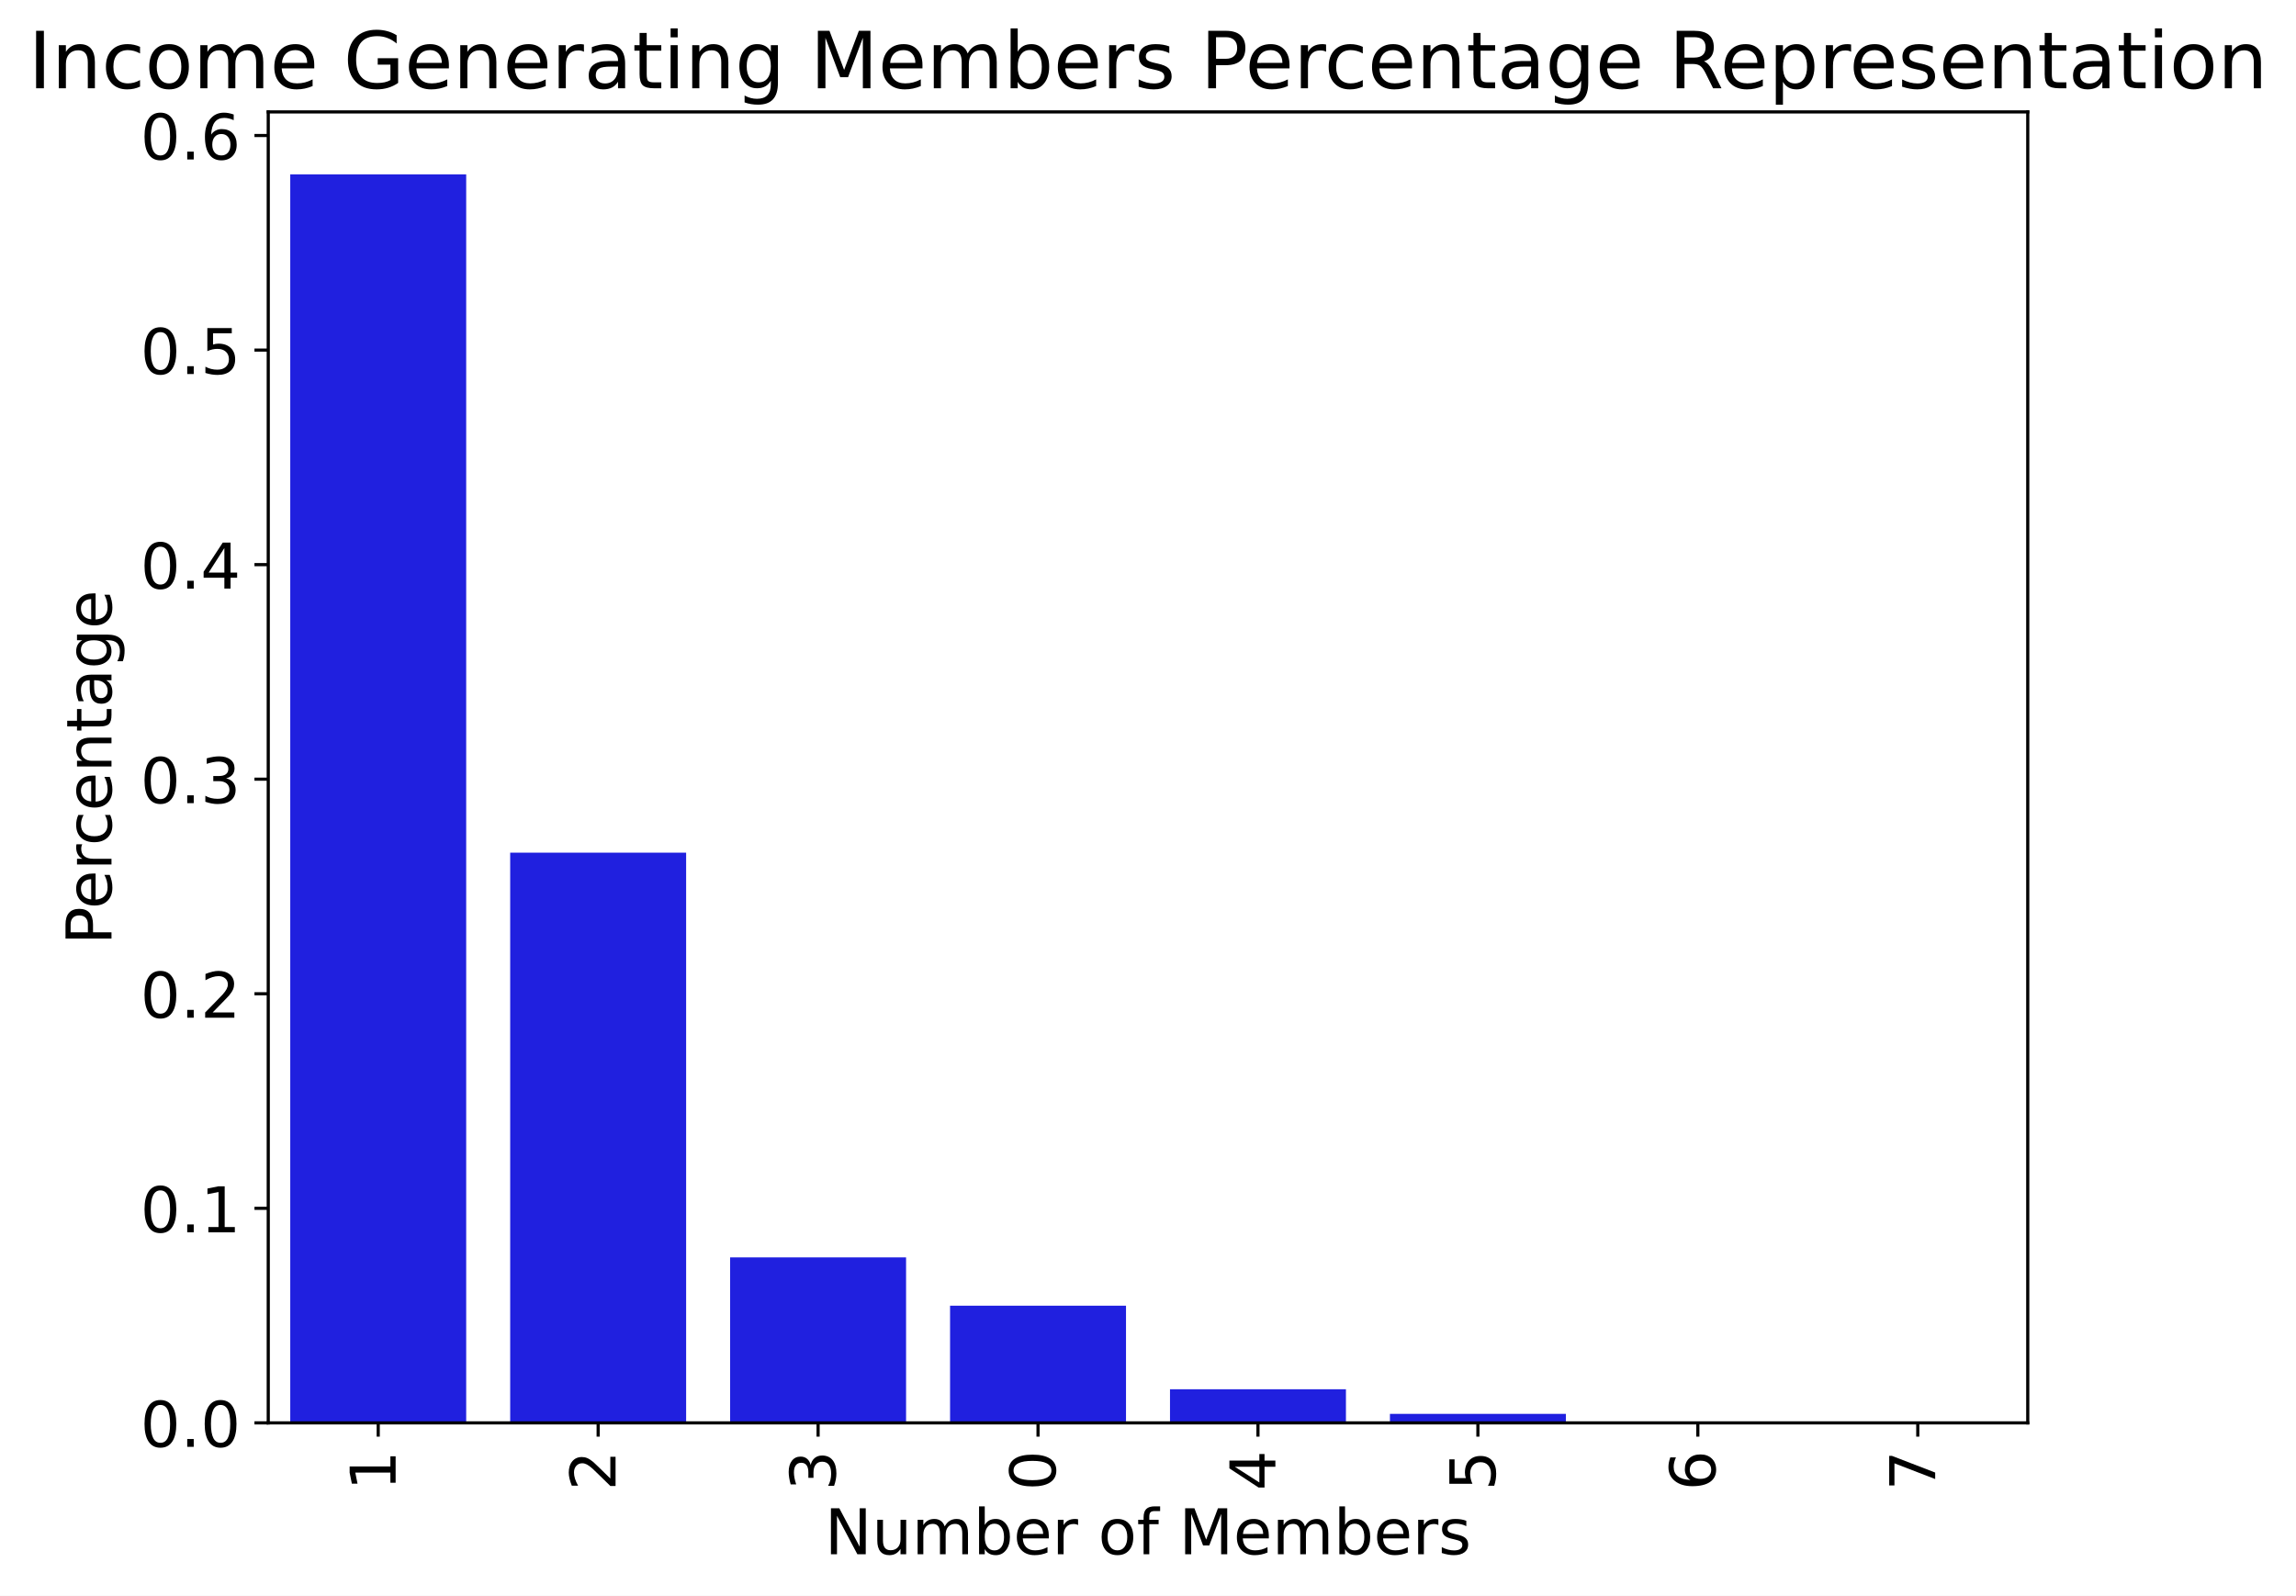
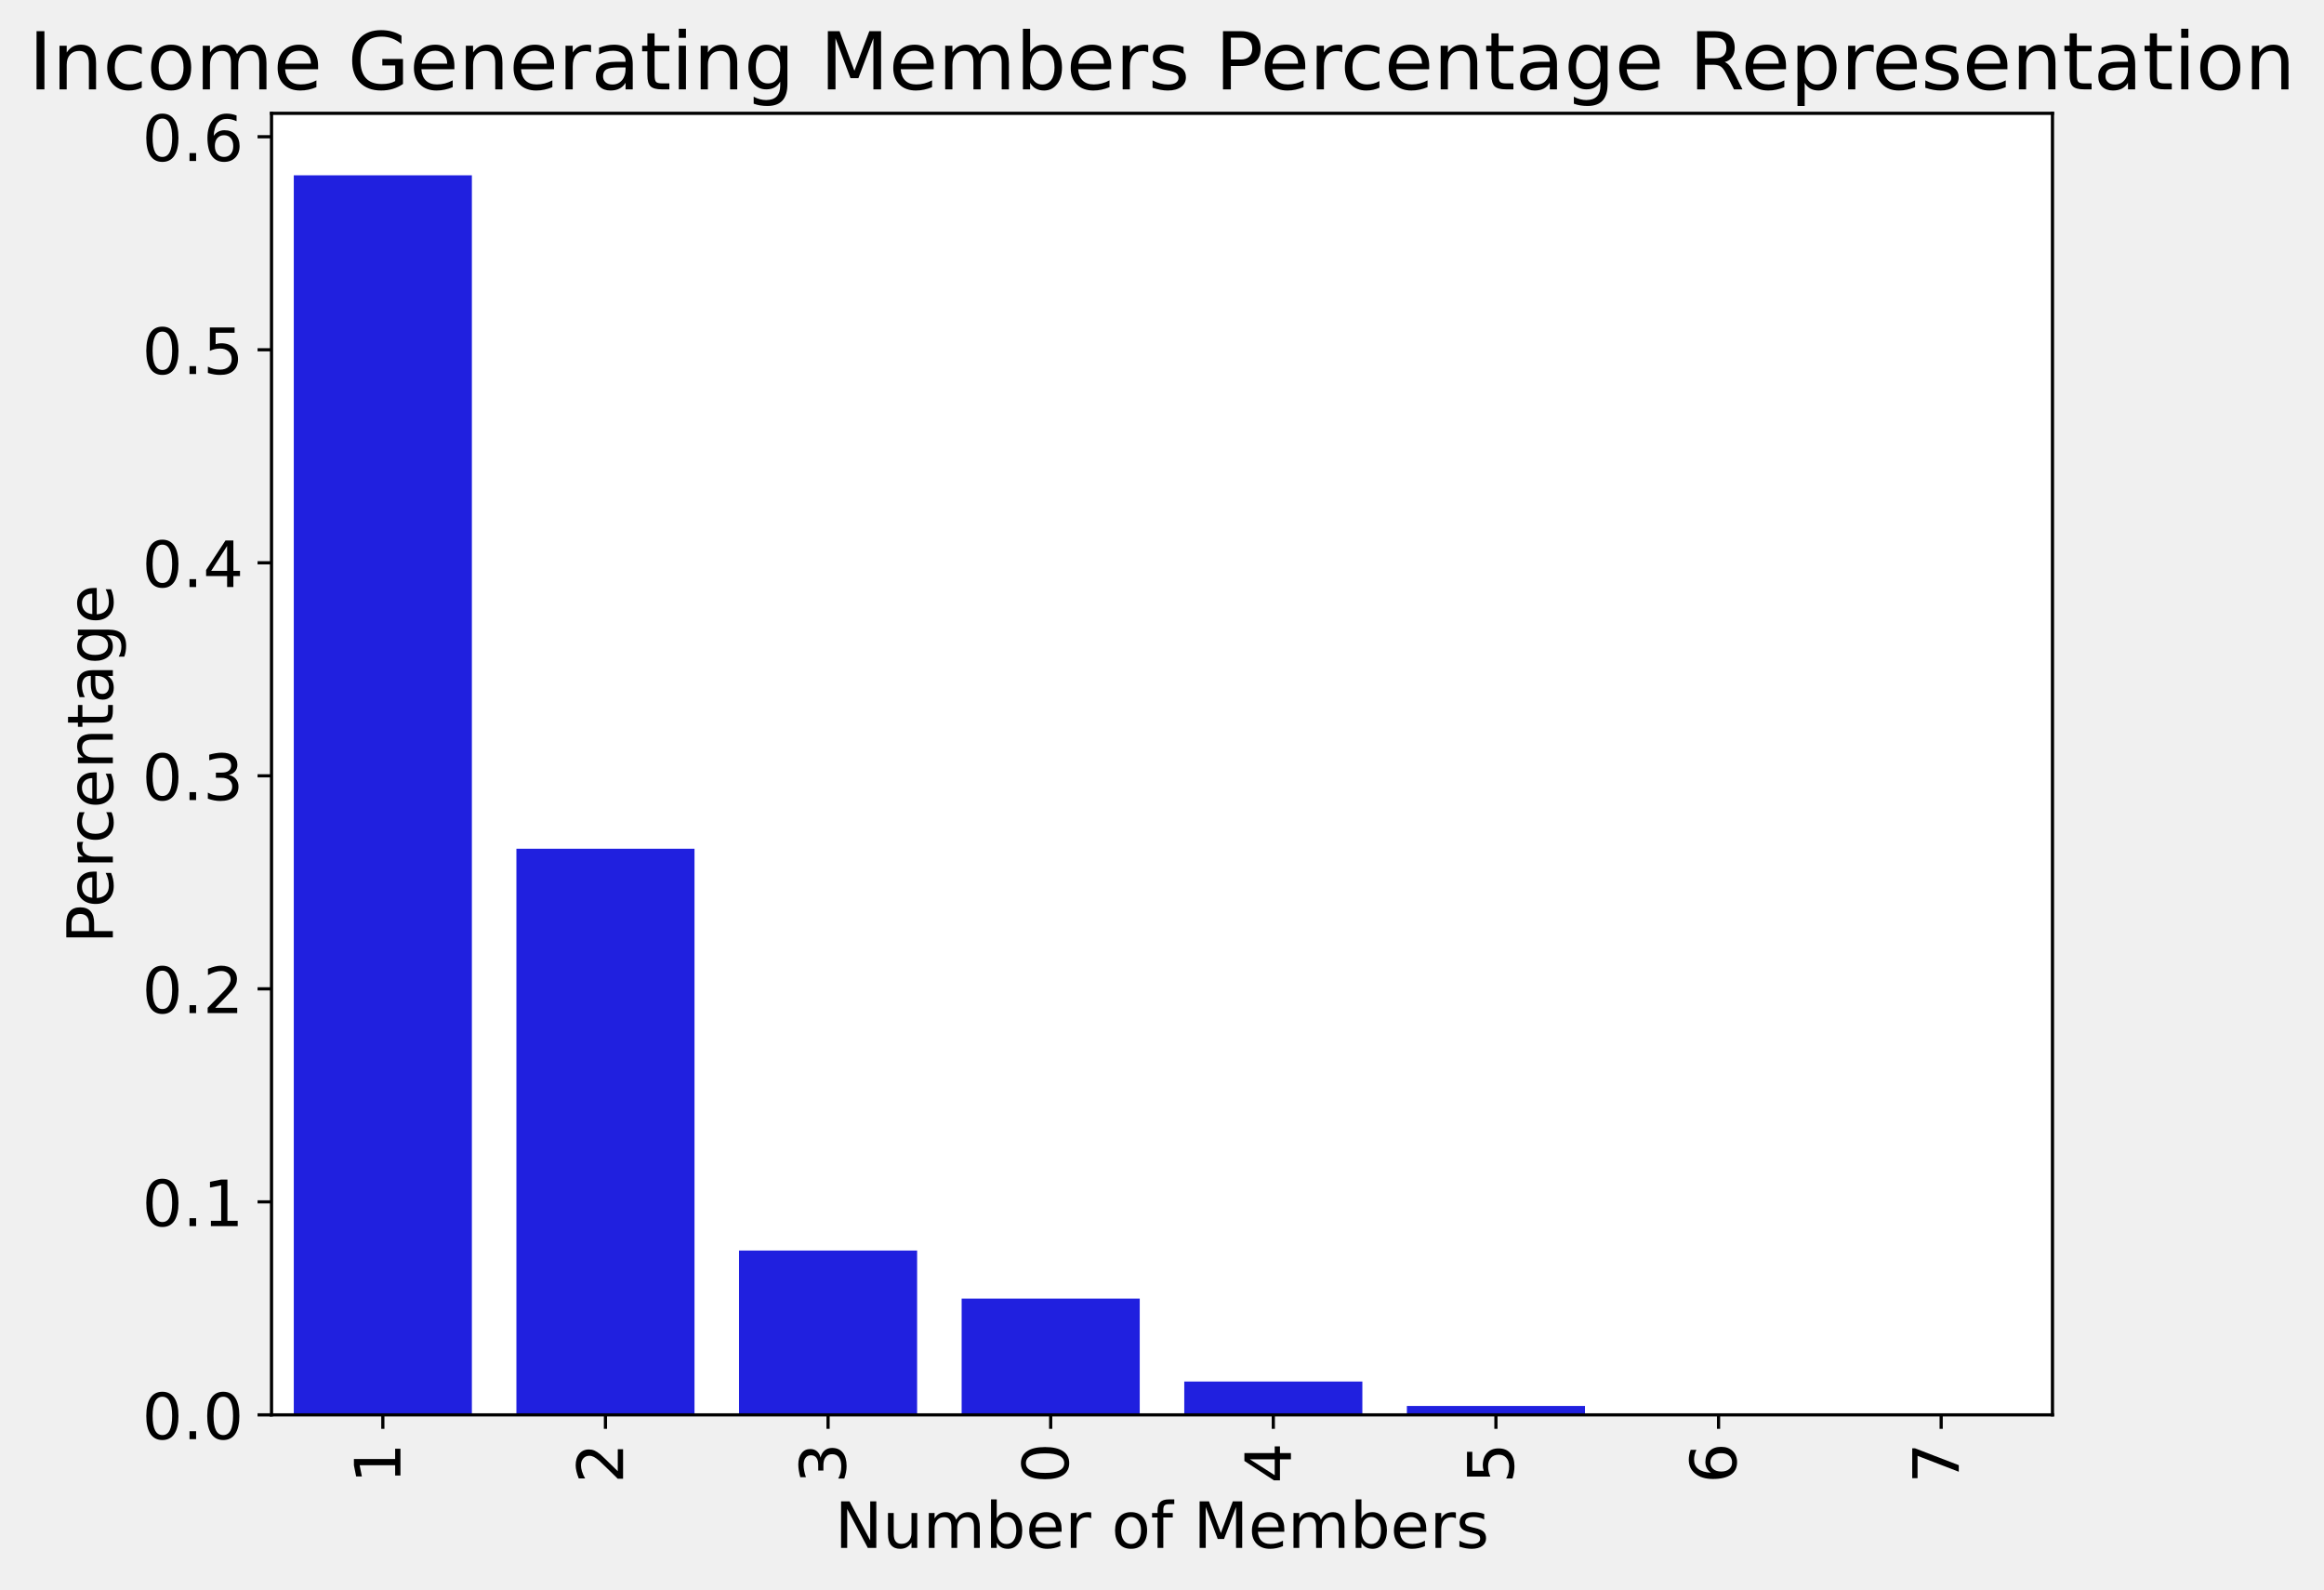
- <svg xmlns="http://www.w3.org/2000/svg" xmlns:xlink="http://www.w3.org/1999/xlink" width="582.516pt" height="404.902pt" viewBox="0 0 582.516 404.902" version="1.1">
+ <svg xmlns="http://www.w3.org/2000/svg" xmlns:xlink="http://www.w3.org/1999/xlink" width="582.516pt" height="398.422pt" viewBox="0 0 582.516 398.422" version="1.1">
  <defs>
    <style type="text/css">*{stroke-linejoin: round; stroke-linecap: butt}</style>
  </defs>
  <g id="figure_1">
    <g id="patch_1">
-       <path d="M 0 404.902 L 582.516 404.902 L 582.516 0 L 0 0 z " style="fill: #ffffff" />
+       <path d="M 0 398.422 L 582.516 398.422 L 582.516 0 L 0 0 L 0 398.422 z " style="fill: none" />
    </g>
    <g id="axes_1">
      <g id="patch_2">
-         <path d="M 68.058 361.037 L 514.458 361.037 L 514.458 28.397 L 68.058 28.397 z " style="fill: #ffffff" />
+         <path d="M 68.058 354.557 L 514.458 354.557 L 514.458 28.397 L 68.058 28.397 z " style="fill: #ffffff" />
      </g>
      <g id="patch_3">
-         <path d="M 73.638 361.037 L 118.278 361.037 L 118.278 44.237 L 73.638 44.237 z " clip-path="url(#pbf0e9ce9e5)" style="fill: #2020df" />
+         <path d="M 73.638 354.557 L 118.278 354.557 L 118.278 43.928 L 73.638 43.928 z " clip-path="url(#p9b68986d18)" style="fill: #2020df" />
      </g>
      <g id="patch_4">
-         <path d="M 129.438 361.037 L 174.078 361.037 L 174.078 216.357 L 129.438 216.357 z " clip-path="url(#pbf0e9ce9e5)" style="fill: #2020df" />
+         <path d="M 129.438 354.557 L 174.078 354.557 L 174.078 212.695 L 129.438 212.695 z " clip-path="url(#p9b68986d18)" style="fill: #2020df" />
      </g>
      <g id="patch_5">
-         <path d="M 185.238 361.037 L 229.878 361.037 L 229.878 319.046 L 185.238 319.046 z " clip-path="url(#pbf0e9ce9e5)" style="fill: #2020df" />
+         <path d="M 185.238 354.557 L 229.878 354.557 L 229.878 313.384 L 185.238 313.384 z " clip-path="url(#p9b68986d18)" style="fill: #2020df" />
      </g>
      <g id="patch_6">
-         <path d="M 241.038 361.037 L 285.678 361.037 L 285.678 331.311 L 241.038 331.311 z " clip-path="url(#pbf0e9ce9e5)" style="fill: #2020df" />
+         <path d="M 241.038 354.557 L 285.678 354.557 L 285.678 325.41 L 241.038 325.41 z " clip-path="url(#p9b68986d18)" style="fill: #2020df" />
      </g>
      <g id="patch_7">
-         <path d="M 296.838 361.037 L 341.478 361.037 L 341.478 352.514 L 296.838 352.514 z " clip-path="url(#pbf0e9ce9e5)" style="fill: #2020df" />
+         <path d="M 296.838 354.557 L 341.478 354.557 L 341.478 346.2 L 296.838 346.2 z " clip-path="url(#p9b68986d18)" style="fill: #2020df" />
      </g>
      <g id="patch_8">
-         <path d="M 352.638 361.037 L 397.278 361.037 L 397.278 358.75 L 352.638 358.75 z " clip-path="url(#pbf0e9ce9e5)" style="fill: #2020df" />
+         <path d="M 352.638 354.557 L 397.278 354.557 L 397.278 352.315 L 352.638 352.315 z " clip-path="url(#p9b68986d18)" style="fill: #2020df" />
      </g>
      <g id="patch_9">
-         <path d="M 408.438 361.037 L 453.078 361.037 L 453.078 360.829 L 408.438 360.829 z " clip-path="url(#pbf0e9ce9e5)" style="fill: #2020df" />
+         <path d="M 408.438 354.557 L 453.078 354.557 L 453.078 354.353 L 408.438 354.353 z " clip-path="url(#p9b68986d18)" style="fill: #2020df" />
      </g>
      <g id="patch_10">
-         <path d="M 464.238 361.037 L 508.878 361.037 L 508.878 360.829 L 464.238 360.829 z " clip-path="url(#pbf0e9ce9e5)" style="fill: #2020df" />
+         <path d="M 464.238 354.557 L 508.878 354.557 L 508.878 354.353 L 464.238 354.353 z " clip-path="url(#p9b68986d18)" style="fill: #2020df" />
      </g>
      <g id="matplotlib.axis_1">
        <g id="xtick_1">
          <g id="line2d_1">
            <defs>
-               <path id="m6d2e6fa256" d="M 0 0 L 0 3.5 " style="stroke: #000000; stroke-width: 0.8" />
+               <path id="mc8bcb127d7" d="M 0 0 L 0 3.5 " style="stroke: #000000; stroke-width: 0.8" />
            </defs>
            <g>
-               <use xlink:href="#m6d2e6fa256" x="95.958" y="361.037" style="stroke: #000000; stroke-width: 0.8" />
+               <use xlink:href="#mc8bcb127d7" x="95.958" y="354.557" style="stroke: #000000; stroke-width: 0.8" />
            </g>
          </g>
          <g id="text_1">
-             <g transform="translate(100.3728 378.2169)rotate(-90)scale(0.16 -0.16)">
+             <g transform="translate(100.3728 371.7369)rotate(-90)scale(0.16 -0.16)">
              <defs>
                <path id="DejaVuSans-31" d="M 794 531 L 1825 531 L 1825 4091 L 703 3866 L 703 4441 L 1819 4666 L 2450 4666 L 2450 531 L 3481 531 L 3481 0 L 794 0 L 794 531 z " transform="scale(0.015625)" />
              </defs>
              <use xlink:href="#DejaVuSans-31" />
            </g>
          </g>
        </g>
        <g id="xtick_2">
          <g id="line2d_2">
            <g>
-               <use xlink:href="#m6d2e6fa256" x="151.758" y="361.037" style="stroke: #000000; stroke-width: 0.8" />
+               <use xlink:href="#mc8bcb127d7" x="151.758" y="354.557" style="stroke: #000000; stroke-width: 0.8" />
            </g>
          </g>
          <g id="text_2">
-             <g transform="translate(156.1728 378.2169)rotate(-90)scale(0.16 -0.16)">
+             <g transform="translate(156.1728 371.7369)rotate(-90)scale(0.16 -0.16)">
              <defs>
                <path id="DejaVuSans-32" d="M 1228 531 L 3431 531 L 3431 0 L 469 0 L 469 531 Q 828 903 1448 1529 Q 2069 2156 2228 2338 Q 2531 2678 2651 2914 Q 2772 3150 2772 3378 Q 2772 3750 2511 3984 Q 2250 4219 1831 4219 Q 1534 4219 1204 4116 Q 875 4013 500 3803 L 500 4441 Q 881 4594 1212 4672 Q 1544 4750 1819 4750 Q 2544 4750 2975 4387 Q 3406 4025 3406 3419 Q 3406 3131 3298 2873 Q 3191 2616 2906 2266 Q 2828 2175 2409 1742 Q 1991 1309 1228 531 z " transform="scale(0.015625)" />
              </defs>
              <use xlink:href="#DejaVuSans-32" />
            </g>
          </g>
        </g>
        <g id="xtick_3">
          <g id="line2d_3">
            <g>
-               <use xlink:href="#m6d2e6fa256" x="207.558" y="361.037" style="stroke: #000000; stroke-width: 0.8" />
+               <use xlink:href="#mc8bcb127d7" x="207.558" y="354.557" style="stroke: #000000; stroke-width: 0.8" />
            </g>
          </g>
          <g id="text_3">
-             <g transform="translate(211.9728 378.2169)rotate(-90)scale(0.16 -0.16)">
+             <g transform="translate(211.9728 371.7369)rotate(-90)scale(0.16 -0.16)">
              <defs>
                <path id="DejaVuSans-33" d="M 2597 2516 Q 3050 2419 3304 2112 Q 3559 1806 3559 1356 Q 3559 666 3084 287 Q 2609 -91 1734 -91 Q 1441 -91 1130 -33 Q 819 25 488 141 L 488 750 Q 750 597 1062 519 Q 1375 441 1716 441 Q 2309 441 2620 675 Q 2931 909 2931 1356 Q 2931 1769 2642 2001 Q 2353 2234 1838 2234 L 1294 2234 L 1294 2753 L 1863 2753 Q 2328 2753 2575 2939 Q 2822 3125 2822 3475 Q 2822 3834 2567 4026 Q 2313 4219 1838 4219 Q 1578 4219 1281 4162 Q 984 4106 628 3988 L 628 4550 Q 988 4650 1302 4700 Q 1616 4750 1894 4750 Q 2613 4750 3031 4423 Q 3450 4097 3450 3541 Q 3450 3153 3228 2886 Q 3006 2619 2597 2516 z " transform="scale(0.015625)" />
              </defs>
              <use xlink:href="#DejaVuSans-33" />
            </g>
          </g>
        </g>
        <g id="xtick_4">
          <g id="line2d_4">
            <g>
-               <use xlink:href="#m6d2e6fa256" x="263.358" y="361.037" style="stroke: #000000; stroke-width: 0.8" />
+               <use xlink:href="#mc8bcb127d7" x="263.358" y="354.557" style="stroke: #000000; stroke-width: 0.8" />
            </g>
          </g>
          <g id="text_4">
-             <g transform="translate(267.7728 378.2169)rotate(-90)scale(0.16 -0.16)">
+             <g transform="translate(267.7728 371.7369)rotate(-90)scale(0.16 -0.16)">
              <defs>
                <path id="DejaVuSans-30" d="M 2034 4250 Q 1547 4250 1301 3770 Q 1056 3291 1056 2328 Q 1056 1369 1301 889 Q 1547 409 2034 409 Q 2525 409 2770 889 Q 3016 1369 3016 2328 Q 3016 3291 2770 3770 Q 2525 4250 2034 4250 z M 2034 4750 Q 2819 4750 3233 4129 Q 3647 3509 3647 2328 Q 3647 1150 3233 529 Q 2819 -91 2034 -91 Q 1250 -91 836 529 Q 422 1150 422 2328 Q 422 3509 836 4129 Q 1250 4750 2034 4750 z " transform="scale(0.015625)" />
              </defs>
              <use xlink:href="#DejaVuSans-30" />
            </g>
          </g>
        </g>
        <g id="xtick_5">
          <g id="line2d_5">
            <g>
-               <use xlink:href="#m6d2e6fa256" x="319.158" y="361.037" style="stroke: #000000; stroke-width: 0.8" />
+               <use xlink:href="#mc8bcb127d7" x="319.158" y="354.557" style="stroke: #000000; stroke-width: 0.8" />
            </g>
          </g>
          <g id="text_5">
-             <g transform="translate(323.5728 378.2169)rotate(-90)scale(0.16 -0.16)">
+             <g transform="translate(323.5728 371.7369)rotate(-90)scale(0.16 -0.16)">
              <defs>
                <path id="DejaVuSans-34" d="M 2419 4116 L 825 1625 L 2419 1625 L 2419 4116 z M 2253 4666 L 3047 4666 L 3047 1625 L 3713 1625 L 3713 1100 L 3047 1100 L 3047 0 L 2419 0 L 2419 1100 L 313 1100 L 313 1709 L 2253 4666 z " transform="scale(0.015625)" />
              </defs>
              <use xlink:href="#DejaVuSans-34" />
            </g>
          </g>
        </g>
        <g id="xtick_6">
          <g id="line2d_6">
            <g>
-               <use xlink:href="#m6d2e6fa256" x="374.958" y="361.037" style="stroke: #000000; stroke-width: 0.8" />
+               <use xlink:href="#mc8bcb127d7" x="374.958" y="354.557" style="stroke: #000000; stroke-width: 0.8" />
            </g>
          </g>
          <g id="text_6">
-             <g transform="translate(379.3728 378.2169)rotate(-90)scale(0.16 -0.16)">
+             <g transform="translate(379.3728 371.7369)rotate(-90)scale(0.16 -0.16)">
              <defs>
                <path id="DejaVuSans-35" d="M 691 4666 L 3169 4666 L 3169 4134 L 1269 4134 L 1269 2991 Q 1406 3038 1543 3061 Q 1681 3084 1819 3084 Q 2600 3084 3056 2656 Q 3513 2228 3513 1497 Q 3513 744 3044 326 Q 2575 -91 1722 -91 Q 1428 -91 1123 -41 Q 819 9 494 109 L 494 744 Q 775 591 1075 516 Q 1375 441 1709 441 Q 2250 441 2565 725 Q 2881 1009 2881 1497 Q 2881 1984 2565 2268 Q 2250 2553 1709 2553 Q 1456 2553 1204 2497 Q 953 2441 691 2322 L 691 4666 z " transform="scale(0.015625)" />
              </defs>
              <use xlink:href="#DejaVuSans-35" />
            </g>
          </g>
        </g>
        <g id="xtick_7">
          <g id="line2d_7">
            <g>
-               <use xlink:href="#m6d2e6fa256" x="430.758" y="361.037" style="stroke: #000000; stroke-width: 0.8" />
+               <use xlink:href="#mc8bcb127d7" x="430.758" y="354.557" style="stroke: #000000; stroke-width: 0.8" />
            </g>
          </g>
          <g id="text_7">
-             <g transform="translate(435.1728 378.2169)rotate(-90)scale(0.16 -0.16)">
+             <g transform="translate(435.1728 371.7369)rotate(-90)scale(0.16 -0.16)">
              <defs>
                <path id="DejaVuSans-36" d="M 2113 2584 Q 1688 2584 1439 2293 Q 1191 2003 1191 1497 Q 1191 994 1439 701 Q 1688 409 2113 409 Q 2538 409 2786 701 Q 3034 994 3034 1497 Q 3034 2003 2786 2293 Q 2538 2584 2113 2584 z M 3366 4563 L 3366 3988 Q 3128 4100 2886 4159 Q 2644 4219 2406 4219 Q 1781 4219 1451 3797 Q 1122 3375 1075 2522 Q 1259 2794 1537 2939 Q 1816 3084 2150 3084 Q 2853 3084 3261 2657 Q 3669 2231 3669 1497 Q 3669 778 3244 343 Q 2819 -91 2113 -91 Q 1303 -91 875 529 Q 447 1150 447 2328 Q 447 3434 972 4092 Q 1497 4750 2381 4750 Q 2619 4750 2861 4703 Q 3103 4656 3366 4563 z " transform="scale(0.015625)" />
              </defs>
              <use xlink:href="#DejaVuSans-36" />
            </g>
          </g>
        </g>
        <g id="xtick_8">
          <g id="line2d_8">
            <g>
-               <use xlink:href="#m6d2e6fa256" x="486.558" y="361.037" style="stroke: #000000; stroke-width: 0.8" />
+               <use xlink:href="#mc8bcb127d7" x="486.558" y="354.557" style="stroke: #000000; stroke-width: 0.8" />
            </g>
          </g>
          <g id="text_8">
-             <g transform="translate(490.9728 378.2169)rotate(-90)scale(0.16 -0.16)">
+             <g transform="translate(490.9728 371.7369)rotate(-90)scale(0.16 -0.16)">
              <defs>
                <path id="DejaVuSans-37" d="M 525 4666 L 3525 4666 L 3525 4397 L 1831 0 L 1172 0 L 2766 4134 L 525 4134 L 525 4666 z " transform="scale(0.015625)" />
              </defs>
              <use xlink:href="#DejaVuSans-37" />
            </g>
          </g>
        </g>
        <g id="text_9">
-           <g transform="translate(209.2491 394.3744)scale(0.16 -0.16)">
+           <g transform="translate(209.2491 387.8944)scale(0.16 -0.16)">
            <defs>
              <path id="DejaVuSans-4e" d="M 628 4666 L 1478 4666 L 3547 763 L 3547 4666 L 4159 4666 L 4159 0 L 3309 0 L 1241 3903 L 1241 0 L 628 0 L 628 4666 z " transform="scale(0.015625)" />
              <path id="DejaVuSans-75" d="M 544 1381 L 544 3500 L 1119 3500 L 1119 1403 Q 1119 906 1312 657 Q 1506 409 1894 409 Q 2359 409 2629 706 Q 2900 1003 2900 1516 L 2900 3500 L 3475 3500 L 3475 0 L 2900 0 L 2900 538 Q 2691 219 2414 64 Q 2138 -91 1772 -91 Q 1169 -91 856 284 Q 544 659 544 1381 z M 1991 3584 L 1991 3584 z " transform="scale(0.015625)" />
              <path id="DejaVuSans-6d" d="M 3328 2828 Q 3544 3216 3844 3400 Q 4144 3584 4550 3584 Q 5097 3584 5394 3201 Q 5691 2819 5691 2113 L 5691 0 L 5113 0 L 5113 2094 Q 5113 2597 4934 2840 Q 4756 3084 4391 3084 Q 3944 3084 3684 2787 Q 3425 2491 3425 1978 L 3425 0 L 2847 0 L 2847 2094 Q 2847 2600 2669 2842 Q 2491 3084 2119 3084 Q 1678 3084 1418 2786 Q 1159 2488 1159 1978 L 1159 0 L 581 0 L 581 3500 L 1159 3500 L 1159 2956 Q 1356 3278 1631 3431 Q 1906 3584 2284 3584 Q 2666 3584 2933 3390 Q 3200 3197 3328 2828 z " transform="scale(0.015625)" />
              <path id="DejaVuSans-62" d="M 3116 1747 Q 3116 2381 2855 2742 Q 2594 3103 2138 3103 Q 1681 3103 1420 2742 Q 1159 2381 1159 1747 Q 1159 1113 1420 752 Q 1681 391 2138 391 Q 2594 391 2855 752 Q 3116 1113 3116 1747 z M 1159 2969 Q 1341 3281 1617 3432 Q 1894 3584 2278 3584 Q 2916 3584 3314 3078 Q 3713 2572 3713 1747 Q 3713 922 3314 415 Q 2916 -91 2278 -91 Q 1894 -91 1617 61 Q 1341 213 1159 525 L 1159 0 L 581 0 L 581 4863 L 1159 4863 L 1159 2969 z " transform="scale(0.015625)" />
              <path id="DejaVuSans-65" d="M 3597 1894 L 3597 1613 L 953 1613 Q 991 1019 1311 708 Q 1631 397 2203 397 Q 2534 397 2845 478 Q 3156 559 3463 722 L 3463 178 Q 3153 47 2828 -22 Q 2503 -91 2169 -91 Q 1331 -91 842 396 Q 353 884 353 1716 Q 353 2575 817 3079 Q 1281 3584 2069 3584 Q 2775 3584 3186 3129 Q 3597 2675 3597 1894 z M 3022 2063 Q 3016 2534 2758 2815 Q 2500 3097 2075 3097 Q 1594 3097 1305 2825 Q 1016 2553 972 2059 L 3022 2063 z " transform="scale(0.015625)" />
              <path id="DejaVuSans-72" d="M 2631 2963 Q 2534 3019 2420 3045 Q 2306 3072 2169 3072 Q 1681 3072 1420 2755 Q 1159 2438 1159 1844 L 1159 0 L 581 0 L 581 3500 L 1159 3500 L 1159 2956 Q 1341 3275 1631 3429 Q 1922 3584 2338 3584 Q 2397 3584 2469 3576 Q 2541 3569 2628 3553 L 2631 2963 z " transform="scale(0.015625)" />
              <path id="DejaVuSans-20" transform="scale(0.015625)" />
              <path id="DejaVuSans-6f" d="M 1959 3097 Q 1497 3097 1228 2736 Q 959 2375 959 1747 Q 959 1119 1226 758 Q 1494 397 1959 397 Q 2419 397 2687 759 Q 2956 1122 2956 1747 Q 2956 2369 2687 2733 Q 2419 3097 1959 3097 z M 1959 3584 Q 2709 3584 3137 3096 Q 3566 2609 3566 1747 Q 3566 888 3137 398 Q 2709 -91 1959 -91 Q 1206 -91 779 398 Q 353 888 353 1747 Q 353 2609 779 3096 Q 1206 3584 1959 3584 z " transform="scale(0.015625)" />
              <path id="DejaVuSans-66" d="M 2375 4863 L 2375 4384 L 1825 4384 Q 1516 4384 1395 4259 Q 1275 4134 1275 3809 L 1275 3500 L 2222 3500 L 2222 3053 L 1275 3053 L 1275 0 L 697 0 L 697 3053 L 147 3053 L 147 3500 L 697 3500 L 697 3744 Q 697 4328 969 4595 Q 1241 4863 1831 4863 L 2375 4863 z " transform="scale(0.015625)" />
              <path id="DejaVuSans-4d" d="M 628 4666 L 1569 4666 L 2759 1491 L 3956 4666 L 4897 4666 L 4897 0 L 4281 0 L 4281 4097 L 3078 897 L 2444 897 L 1241 4097 L 1241 0 L 628 0 L 628 4666 z " transform="scale(0.015625)" />
              <path id="DejaVuSans-73" d="M 2834 3397 L 2834 2853 Q 2591 2978 2328 3040 Q 2066 3103 1784 3103 Q 1356 3103 1142 2972 Q 928 2841 928 2578 Q 928 2378 1081 2264 Q 1234 2150 1697 2047 L 1894 2003 Q 2506 1872 2764 1633 Q 3022 1394 3022 966 Q 3022 478 2636 193 Q 2250 -91 1575 -91 Q 1294 -91 989 -36 Q 684 19 347 128 L 347 722 Q 666 556 975 473 Q 1284 391 1588 391 Q 1994 391 2212 530 Q 2431 669 2431 922 Q 2431 1156 2273 1281 Q 2116 1406 1581 1522 L 1381 1569 Q 847 1681 609 1914 Q 372 2147 372 2553 Q 372 3047 722 3315 Q 1072 3584 1716 3584 Q 2034 3584 2315 3537 Q 2597 3491 2834 3397 z " transform="scale(0.015625)" />
            </defs>
            <use xlink:href="#DejaVuSans-4e" />
            <use xlink:href="#DejaVuSans-75" x="74.805" />
            <use xlink:href="#DejaVuSans-6d" x="138.184" />
            <use xlink:href="#DejaVuSans-62" x="235.596" />
            <use xlink:href="#DejaVuSans-65" x="299.072" />
            <use xlink:href="#DejaVuSans-72" x="360.596" />
            <use xlink:href="#DejaVuSans-20" x="401.709" />
            <use xlink:href="#DejaVuSans-6f" x="433.496" />
            <use xlink:href="#DejaVuSans-66" x="494.678" />
            <use xlink:href="#DejaVuSans-20" x="529.883" />
            <use xlink:href="#DejaVuSans-4d" x="561.67" />
            <use xlink:href="#DejaVuSans-65" x="647.949" />
            <use xlink:href="#DejaVuSans-6d" x="709.473" />
            <use xlink:href="#DejaVuSans-62" x="806.885" />
            <use xlink:href="#DejaVuSans-65" x="870.361" />
            <use xlink:href="#DejaVuSans-72" x="931.885" />
            <use xlink:href="#DejaVuSans-73" x="972.998" />
          </g>
        </g>
      </g>
      <g id="matplotlib.axis_2">
        <g id="ytick_1">
          <g id="line2d_9">
            <defs>
-               <path id="m68eddcd807" d="M 0 0 L -3.5 0 " style="stroke: #000000; stroke-width: 0.8" />
+               <path id="m0e396983bd" d="M 0 0 L -3.5 0 " style="stroke: #000000; stroke-width: 0.8" />
            </defs>
            <g>
-               <use xlink:href="#m68eddcd807" x="68.058" y="361.037" style="stroke: #000000; stroke-width: 0.8" />
+               <use xlink:href="#m0e396983bd" x="68.058" y="354.557" style="stroke: #000000; stroke-width: 0.8" />
            </g>
          </g>
          <g id="text_10">
-             <g transform="translate(35.61281 367.1156)scale(0.16 -0.16)">
+             <g transform="translate(35.61281 360.6356)scale(0.16 -0.16)">
              <defs>
                <path id="DejaVuSans-2e" d="M 684 794 L 1344 794 L 1344 0 L 684 0 L 684 794 z " transform="scale(0.015625)" />
              </defs>
              <use xlink:href="#DejaVuSans-30" />
              <use xlink:href="#DejaVuSans-2e" x="63.623" />
              <use xlink:href="#DejaVuSans-30" x="95.41" />
            </g>
          </g>
        </g>
        <g id="ytick_2">
          <g id="line2d_10">
            <g>
-               <use xlink:href="#m68eddcd807" x="68.058" y="306.595" style="stroke: #000000; stroke-width: 0.8" />
+               <use xlink:href="#m0e396983bd" x="68.058" y="301.175" style="stroke: #000000; stroke-width: 0.8" />
            </g>
          </g>
          <g id="text_11">
-             <g transform="translate(35.61281 312.6734)scale(0.16 -0.16)">
+             <g transform="translate(35.61281 307.254)scale(0.16 -0.16)">
              <use xlink:href="#DejaVuSans-30" />
              <use xlink:href="#DejaVuSans-2e" x="63.623" />
              <use xlink:href="#DejaVuSans-31" x="95.41" />
            </g>
          </g>
        </g>
        <g id="ytick_3">
          <g id="line2d_11">
            <g>
-               <use xlink:href="#m68eddcd807" x="68.058" y="252.152" style="stroke: #000000; stroke-width: 0.8" />
+               <use xlink:href="#m0e396983bd" x="68.058" y="247.794" style="stroke: #000000; stroke-width: 0.8" />
            </g>
          </g>
          <g id="text_12">
-             <g transform="translate(35.61281 258.2312)scale(0.16 -0.16)">
+             <g transform="translate(35.61281 253.8723)scale(0.16 -0.16)">
              <use xlink:href="#DejaVuSans-30" />
              <use xlink:href="#DejaVuSans-2e" x="63.623" />
              <use xlink:href="#DejaVuSans-32" x="95.41" />
            </g>
          </g>
        </g>
        <g id="ytick_4">
          <g id="line2d_12">
            <g>
-               <use xlink:href="#m68eddcd807" x="68.058" y="197.71" style="stroke: #000000; stroke-width: 0.8" />
+               <use xlink:href="#m0e396983bd" x="68.058" y="194.412" style="stroke: #000000; stroke-width: 0.8" />
            </g>
          </g>
          <g id="text_13">
-             <g transform="translate(35.61281 203.789)scale(0.16 -0.16)">
+             <g transform="translate(35.61281 200.4907)scale(0.16 -0.16)">
              <use xlink:href="#DejaVuSans-30" />
              <use xlink:href="#DejaVuSans-2e" x="63.623" />
              <use xlink:href="#DejaVuSans-33" x="95.41" />
            </g>
          </g>
        </g>
        <g id="ytick_5">
          <g id="line2d_13">
            <g>
-               <use xlink:href="#m68eddcd807" x="68.058" y="143.268" style="stroke: #000000; stroke-width: 0.8" />
+               <use xlink:href="#m0e396983bd" x="68.058" y="141.03" style="stroke: #000000; stroke-width: 0.8" />
            </g>
          </g>
          <g id="text_14">
-             <g transform="translate(35.61281 149.3468)scale(0.16 -0.16)">
+             <g transform="translate(35.61281 147.1091)scale(0.16 -0.16)">
              <use xlink:href="#DejaVuSans-30" />
              <use xlink:href="#DejaVuSans-2e" x="63.623" />
              <use xlink:href="#DejaVuSans-34" x="95.41" />
            </g>
          </g>
        </g>
        <g id="ytick_6">
          <g id="line2d_14">
            <g>
-               <use xlink:href="#m68eddcd807" x="68.058" y="88.826" style="stroke: #000000; stroke-width: 0.8" />
+               <use xlink:href="#m0e396983bd" x="68.058" y="87.649" style="stroke: #000000; stroke-width: 0.8" />
            </g>
          </g>
          <g id="text_15">
-             <g transform="translate(35.61281 94.9046)scale(0.16 -0.16)">
+             <g transform="translate(35.61281 93.72741)scale(0.16 -0.16)">
              <use xlink:href="#DejaVuSans-30" />
              <use xlink:href="#DejaVuSans-2e" x="63.623" />
              <use xlink:href="#DejaVuSans-35" x="95.41" />
            </g>
          </g>
        </g>
        <g id="ytick_7">
          <g id="line2d_15">
            <g>
-               <use xlink:href="#m68eddcd807" x="68.058" y="34.384" style="stroke: #000000; stroke-width: 0.8" />
+               <use xlink:href="#m0e396983bd" x="68.058" y="34.267" style="stroke: #000000; stroke-width: 0.8" />
            </g>
          </g>
          <g id="text_16">
-             <g transform="translate(35.61281 40.4624)scale(0.16 -0.16)">
+             <g transform="translate(35.61281 40.34577)scale(0.16 -0.16)">
              <use xlink:href="#DejaVuSans-30" />
              <use xlink:href="#DejaVuSans-2e" x="63.623" />
              <use xlink:href="#DejaVuSans-36" x="95.41" />
            </g>
          </g>
        </g>
        <g id="text_17">
-           <g transform="translate(28.28531 239.7131)rotate(-90)scale(0.16 -0.16)">
+           <g transform="translate(28.28531 236.4731)rotate(-90)scale(0.16 -0.16)">
            <defs>
              <path id="DejaVuSans-50" d="M 1259 4147 L 1259 2394 L 2053 2394 Q 2494 2394 2734 2622 Q 2975 2850 2975 3272 Q 2975 3691 2734 3919 Q 2494 4147 2053 4147 L 1259 4147 z M 628 4666 L 2053 4666 Q 2838 4666 3239 4311 Q 3641 3956 3641 3272 Q 3641 2581 3239 2228 Q 2838 1875 2053 1875 L 1259 1875 L 1259 0 L 628 0 L 628 4666 z " transform="scale(0.015625)" />
              <path id="DejaVuSans-63" d="M 3122 3366 L 3122 2828 Q 2878 2963 2633 3030 Q 2388 3097 2138 3097 Q 1578 3097 1268 2742 Q 959 2388 959 1747 Q 959 1106 1268 751 Q 1578 397 2138 397 Q 2388 397 2633 464 Q 2878 531 3122 666 L 3122 134 Q 2881 22 2623 -34 Q 2366 -91 2075 -91 Q 1284 -91 818 406 Q 353 903 353 1747 Q 353 2603 823 3093 Q 1294 3584 2113 3584 Q 2378 3584 2631 3529 Q 2884 3475 3122 3366 z " transform="scale(0.015625)" />
              <path id="DejaVuSans-6e" d="M 3513 2113 L 3513 0 L 2938 0 L 2938 2094 Q 2938 2591 2744 2837 Q 2550 3084 2163 3084 Q 1697 3084 1428 2787 Q 1159 2491 1159 1978 L 1159 0 L 581 0 L 581 3500 L 1159 3500 L 1159 2956 Q 1366 3272 1645 3428 Q 1925 3584 2291 3584 Q 2894 3584 3203 3211 Q 3513 2838 3513 2113 z " transform="scale(0.015625)" />
              <path id="DejaVuSans-74" d="M 1172 4494 L 1172 3500 L 2356 3500 L 2356 3053 L 1172 3053 L 1172 1153 Q 1172 725 1289 603 Q 1406 481 1766 481 L 2356 481 L 2356 0 L 1766 0 Q 1100 0 847 248 Q 594 497 594 1153 L 594 3053 L 172 3053 L 172 3500 L 594 3500 L 594 4494 L 1172 4494 z " transform="scale(0.015625)" />
              <path id="DejaVuSans-61" d="M 2194 1759 Q 1497 1759 1228 1600 Q 959 1441 959 1056 Q 959 750 1161 570 Q 1363 391 1709 391 Q 2188 391 2477 730 Q 2766 1069 2766 1631 L 2766 1759 L 2194 1759 z M 3341 1997 L 3341 0 L 2766 0 L 2766 531 Q 2569 213 2275 61 Q 1981 -91 1556 -91 Q 1019 -91 701 211 Q 384 513 384 1019 Q 384 1609 779 1909 Q 1175 2209 1959 2209 L 2766 2209 L 2766 2266 Q 2766 2663 2505 2880 Q 2244 3097 1772 3097 Q 1472 3097 1187 3025 Q 903 2953 641 2809 L 641 3341 Q 956 3463 1253 3523 Q 1550 3584 1831 3584 Q 2591 3584 2966 3190 Q 3341 2797 3341 1997 z " transform="scale(0.015625)" />
              <path id="DejaVuSans-67" d="M 2906 1791 Q 2906 2416 2648 2759 Q 2391 3103 1925 3103 Q 1463 3103 1205 2759 Q 947 2416 947 1791 Q 947 1169 1205 825 Q 1463 481 1925 481 Q 2391 481 2648 825 Q 2906 1169 2906 1791 z M 3481 434 Q 3481 -459 3084 -895 Q 2688 -1331 1869 -1331 Q 1566 -1331 1297 -1286 Q 1028 -1241 775 -1147 L 775 -588 Q 1028 -725 1275 -790 Q 1522 -856 1778 -856 Q 2344 -856 2625 -561 Q 2906 -266 2906 331 L 2906 616 Q 2728 306 2450 153 Q 2172 0 1784 0 Q 1141 0 747 490 Q 353 981 353 1791 Q 353 2603 747 3093 Q 1141 3584 1784 3584 Q 2172 3584 2450 3431 Q 2728 3278 2906 2969 L 2906 3500 L 3481 3500 L 3481 434 z " transform="scale(0.015625)" />
            </defs>
            <use xlink:href="#DejaVuSans-50" />
            <use xlink:href="#DejaVuSans-65" x="56.678" />
            <use xlink:href="#DejaVuSans-72" x="118.201" />
            <use xlink:href="#DejaVuSans-63" x="157.064" />
            <use xlink:href="#DejaVuSans-65" x="212.045" />
            <use xlink:href="#DejaVuSans-6e" x="273.568" />
            <use xlink:href="#DejaVuSans-74" x="336.947" />
            <use xlink:href="#DejaVuSans-61" x="376.156" />
            <use xlink:href="#DejaVuSans-67" x="437.436" />
            <use xlink:href="#DejaVuSans-65" x="500.912" />
          </g>
        </g>
      </g>
      <g id="line2d_16">
-         <path clip-path="url(#pbf0e9ce9e5)" style="fill: none; stroke: #424242; stroke-width: 2.7; stroke-linecap: square" />
+         <path clip-path="url(#p9b68986d18)" style="fill: none; stroke: #424242; stroke-width: 2.7; stroke-linecap: square" />
      </g>
      <g id="line2d_17">
-         <path clip-path="url(#pbf0e9ce9e5)" style="fill: none; stroke: #424242; stroke-width: 2.7; stroke-linecap: square" />
+         <path clip-path="url(#p9b68986d18)" style="fill: none; stroke: #424242; stroke-width: 2.7; stroke-linecap: square" />
      </g>
      <g id="line2d_18">
-         <path clip-path="url(#pbf0e9ce9e5)" style="fill: none; stroke: #424242; stroke-width: 2.7; stroke-linecap: square" />
+         <path clip-path="url(#p9b68986d18)" style="fill: none; stroke: #424242; stroke-width: 2.7; stroke-linecap: square" />
      </g>
      <g id="line2d_19">
-         <path clip-path="url(#pbf0e9ce9e5)" style="fill: none; stroke: #424242; stroke-width: 2.7; stroke-linecap: square" />
+         <path clip-path="url(#p9b68986d18)" style="fill: none; stroke: #424242; stroke-width: 2.7; stroke-linecap: square" />
      </g>
      <g id="line2d_20">
-         <path clip-path="url(#pbf0e9ce9e5)" style="fill: none; stroke: #424242; stroke-width: 2.7; stroke-linecap: square" />
+         <path clip-path="url(#p9b68986d18)" style="fill: none; stroke: #424242; stroke-width: 2.7; stroke-linecap: square" />
      </g>
      <g id="line2d_21">
-         <path clip-path="url(#pbf0e9ce9e5)" style="fill: none; stroke: #424242; stroke-width: 2.7; stroke-linecap: square" />
+         <path clip-path="url(#p9b68986d18)" style="fill: none; stroke: #424242; stroke-width: 2.7; stroke-linecap: square" />
      </g>
      <g id="line2d_22">
-         <path clip-path="url(#pbf0e9ce9e5)" style="fill: none; stroke: #424242; stroke-width: 2.7; stroke-linecap: square" />
+         <path clip-path="url(#p9b68986d18)" style="fill: none; stroke: #424242; stroke-width: 2.7; stroke-linecap: square" />
      </g>
      <g id="line2d_23">
-         <path clip-path="url(#pbf0e9ce9e5)" style="fill: none; stroke: #424242; stroke-width: 2.7; stroke-linecap: square" />
+         <path clip-path="url(#p9b68986d18)" style="fill: none; stroke: #424242; stroke-width: 2.7; stroke-linecap: square" />
      </g>
      <g id="patch_11">
-         <path d="M 68.058 361.037 L 68.058 28.397 " style="fill: none; stroke: #000000; stroke-width: 0.8; stroke-linejoin: miter; stroke-linecap: square" />
+         <path d="M 68.058 354.557 L 68.058 28.397 " style="fill: none; stroke: #000000; stroke-width: 0.8; stroke-linejoin: miter; stroke-linecap: square" />
      </g>
      <g id="patch_12">
-         <path d="M 514.458 361.037 L 514.458 28.397 " style="fill: none; stroke: #000000; stroke-width: 0.8; stroke-linejoin: miter; stroke-linecap: square" />
+         <path d="M 514.458 354.557 L 514.458 28.397 " style="fill: none; stroke: #000000; stroke-width: 0.8; stroke-linejoin: miter; stroke-linecap: square" />
      </g>
      <g id="patch_13">
-         <path d="M 68.058 361.037 L 514.458 361.037 " style="fill: none; stroke: #000000; stroke-width: 0.8; stroke-linejoin: miter; stroke-linecap: square" />
+         <path d="M 68.058 354.557 L 514.458 354.557 " style="fill: none; stroke: #000000; stroke-width: 0.8; stroke-linejoin: miter; stroke-linecap: square" />
      </g>
      <g id="patch_14">
        <path d="M 68.058 28.397 L 514.458 28.397 " style="fill: none; stroke: #000000; stroke-width: 0.8; stroke-linejoin: miter; stroke-linecap: square" />
      </g>
      <g id="text_18">
        <g transform="translate(7.2 22.39688)scale(0.2 -0.2)">
          <defs>
            <path id="DejaVuSans-49" d="M 628 4666 L 1259 4666 L 1259 0 L 628 0 L 628 4666 z " transform="scale(0.015625)" />
            <path id="DejaVuSans-47" d="M 3809 666 L 3809 1919 L 2778 1919 L 2778 2438 L 4434 2438 L 4434 434 Q 4069 175 3628 42 Q 3188 -91 2688 -91 Q 1594 -91 976 548 Q 359 1188 359 2328 Q 359 3472 976 4111 Q 1594 4750 2688 4750 Q 3144 4750 3555 4637 Q 3966 4525 4313 4306 L 4313 3634 Q 3963 3931 3569 4081 Q 3175 4231 2741 4231 Q 1884 4231 1454 3753 Q 1025 3275 1025 2328 Q 1025 1384 1454 906 Q 1884 428 2741 428 Q 3075 428 3337 486 Q 3600 544 3809 666 z " transform="scale(0.015625)" />
            <path id="DejaVuSans-69" d="M 603 3500 L 1178 3500 L 1178 0 L 603 0 L 603 3500 z M 603 4863 L 1178 4863 L 1178 4134 L 603 4134 L 603 4863 z " transform="scale(0.015625)" />
            <path id="DejaVuSans-52" d="M 2841 2188 Q 3044 2119 3236 1894 Q 3428 1669 3622 1275 L 4263 0 L 3584 0 L 2988 1197 Q 2756 1666 2539 1819 Q 2322 1972 1947 1972 L 1259 1972 L 1259 0 L 628 0 L 628 4666 L 2053 4666 Q 2853 4666 3247 4331 Q 3641 3997 3641 3322 Q 3641 2881 3436 2590 Q 3231 2300 2841 2188 z M 1259 4147 L 1259 2491 L 2053 2491 Q 2509 2491 2742 2702 Q 2975 2913 2975 3322 Q 2975 3731 2742 3939 Q 2509 4147 2053 4147 L 1259 4147 z " transform="scale(0.015625)" />
            <path id="DejaVuSans-70" d="M 1159 525 L 1159 -1331 L 581 -1331 L 581 3500 L 1159 3500 L 1159 2969 Q 1341 3281 1617 3432 Q 1894 3584 2278 3584 Q 2916 3584 3314 3078 Q 3713 2572 3713 1747 Q 3713 922 3314 415 Q 2916 -91 2278 -91 Q 1894 -91 1617 61 Q 1341 213 1159 525 z M 3116 1747 Q 3116 2381 2855 2742 Q 2594 3103 2138 3103 Q 1681 3103 1420 2742 Q 1159 2381 1159 1747 Q 1159 1113 1420 752 Q 1681 391 2138 391 Q 2594 391 2855 752 Q 3116 1113 3116 1747 z " transform="scale(0.015625)" />
          </defs>
          <use xlink:href="#DejaVuSans-49" />
          <use xlink:href="#DejaVuSans-6e" x="29.492" />
          <use xlink:href="#DejaVuSans-63" x="92.871" />
          <use xlink:href="#DejaVuSans-6f" x="147.852" />
          <use xlink:href="#DejaVuSans-6d" x="209.033" />
          <use xlink:href="#DejaVuSans-65" x="306.445" />
          <use xlink:href="#DejaVuSans-20" x="367.969" />
          <use xlink:href="#DejaVuSans-47" x="399.756" />
          <use xlink:href="#DejaVuSans-65" x="477.246" />
          <use xlink:href="#DejaVuSans-6e" x="538.77" />
          <use xlink:href="#DejaVuSans-65" x="602.148" />
          <use xlink:href="#DejaVuSans-72" x="663.672" />
          <use xlink:href="#DejaVuSans-61" x="704.785" />
          <use xlink:href="#DejaVuSans-74" x="766.064" />
          <use xlink:href="#DejaVuSans-69" x="805.273" />
          <use xlink:href="#DejaVuSans-6e" x="833.057" />
          <use xlink:href="#DejaVuSans-67" x="896.436" />
          <use xlink:href="#DejaVuSans-20" x="959.912" />
          <use xlink:href="#DejaVuSans-4d" x="991.699" />
          <use xlink:href="#DejaVuSans-65" x="1077.979" />
          <use xlink:href="#DejaVuSans-6d" x="1139.502" />
          <use xlink:href="#DejaVuSans-62" x="1236.914" />
          <use xlink:href="#DejaVuSans-65" x="1300.391" />
          <use xlink:href="#DejaVuSans-72" x="1361.914" />
          <use xlink:href="#DejaVuSans-73" x="1403.027" />
          <use xlink:href="#DejaVuSans-20" x="1455.127" />
          <use xlink:href="#DejaVuSans-50" x="1486.914" />
          <use xlink:href="#DejaVuSans-65" x="1543.592" />
          <use xlink:href="#DejaVuSans-72" x="1605.115" />
          <use xlink:href="#DejaVuSans-63" x="1643.979" />
          <use xlink:href="#DejaVuSans-65" x="1698.959" />
          <use xlink:href="#DejaVuSans-6e" x="1760.482" />
          <use xlink:href="#DejaVuSans-74" x="1823.861" />
          <use xlink:href="#DejaVuSans-61" x="1863.07" />
          <use xlink:href="#DejaVuSans-67" x="1924.35" />
          <use xlink:href="#DejaVuSans-65" x="1987.826" />
          <use xlink:href="#DejaVuSans-20" x="2049.35" />
          <use xlink:href="#DejaVuSans-52" x="2081.137" />
          <use xlink:href="#DejaVuSans-65" x="2146.119" />
          <use xlink:href="#DejaVuSans-70" x="2207.643" />
          <use xlink:href="#DejaVuSans-72" x="2271.119" />
          <use xlink:href="#DejaVuSans-65" x="2309.982" />
          <use xlink:href="#DejaVuSans-73" x="2371.506" />
          <use xlink:href="#DejaVuSans-65" x="2423.605" />
          <use xlink:href="#DejaVuSans-6e" x="2485.129" />
          <use xlink:href="#DejaVuSans-74" x="2548.508" />
          <use xlink:href="#DejaVuSans-61" x="2587.717" />
          <use xlink:href="#DejaVuSans-74" x="2648.996" />
          <use xlink:href="#DejaVuSans-69" x="2688.205" />
          <use xlink:href="#DejaVuSans-6f" x="2715.988" />
          <use xlink:href="#DejaVuSans-6e" x="2777.17" />
        </g>
      </g>
    </g>
  </g>
  <defs>
-     <clipPath id="pbf0e9ce9e5">
-       <rect x="68.058" y="28.397" width="446.4" height="332.64" />
+     <clipPath id="p9b68986d18">
+       <rect x="68.058" y="28.397" width="446.4" height="326.16" />
    </clipPath>
  </defs>
</svg>
